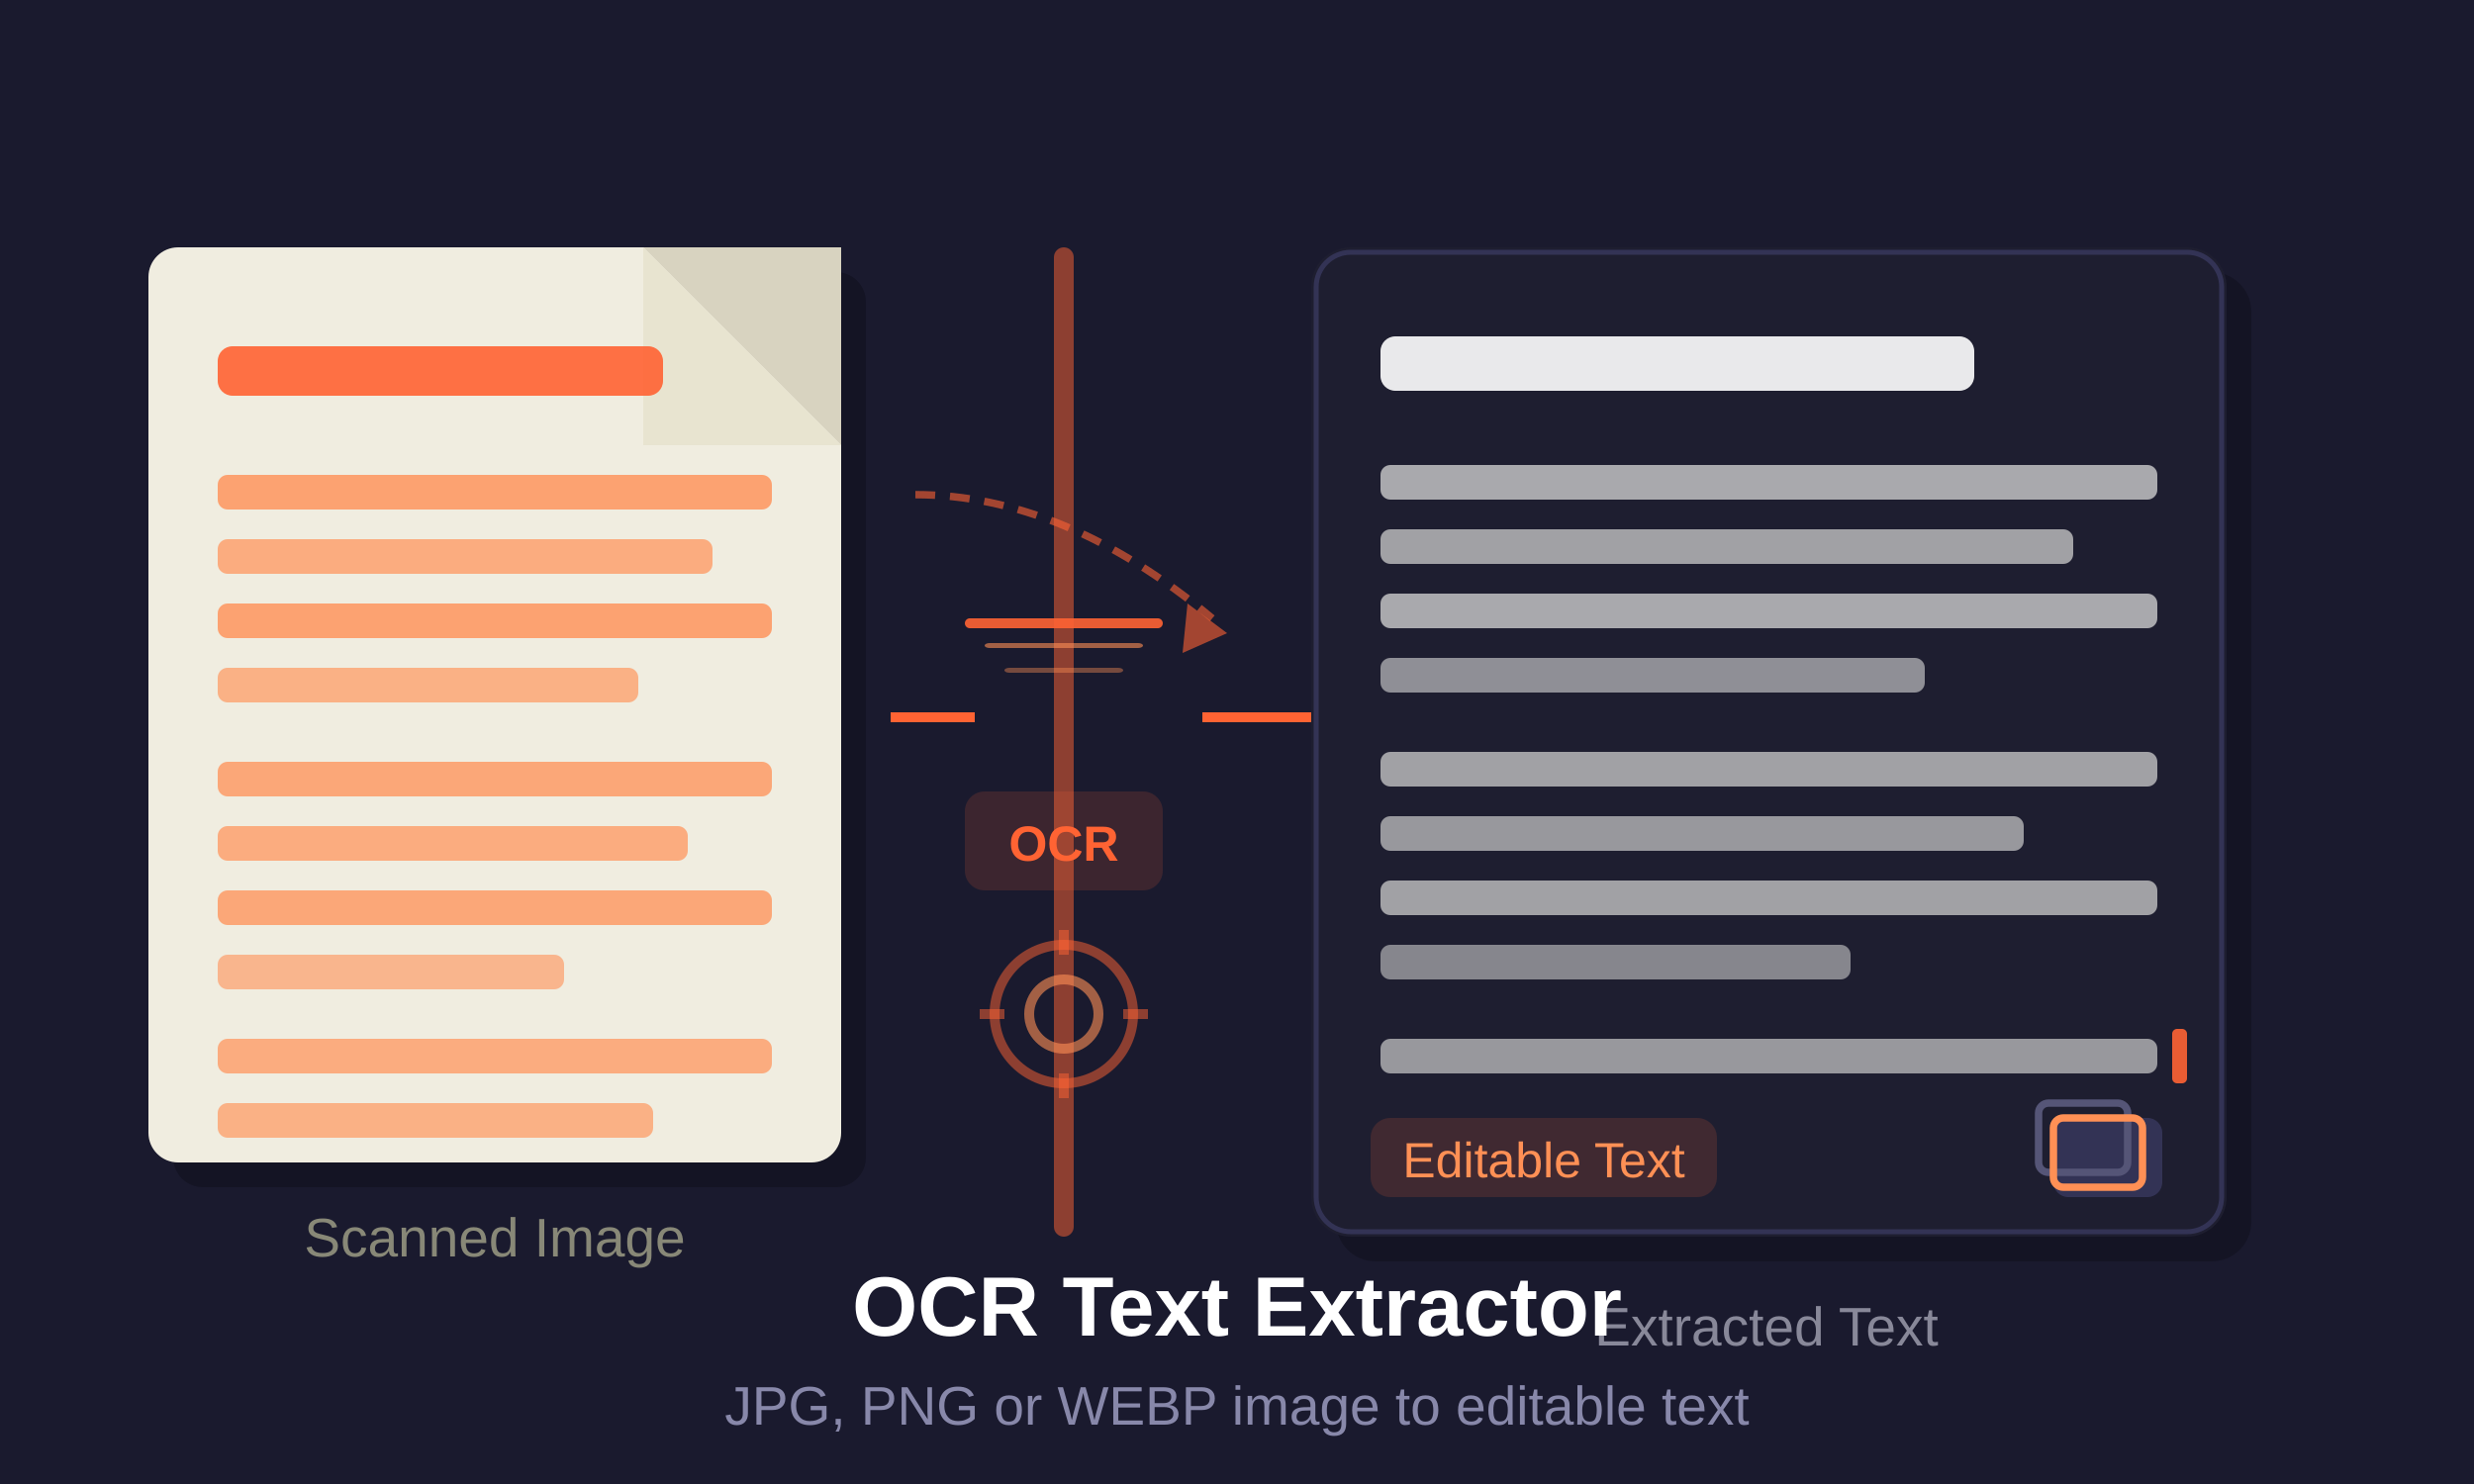
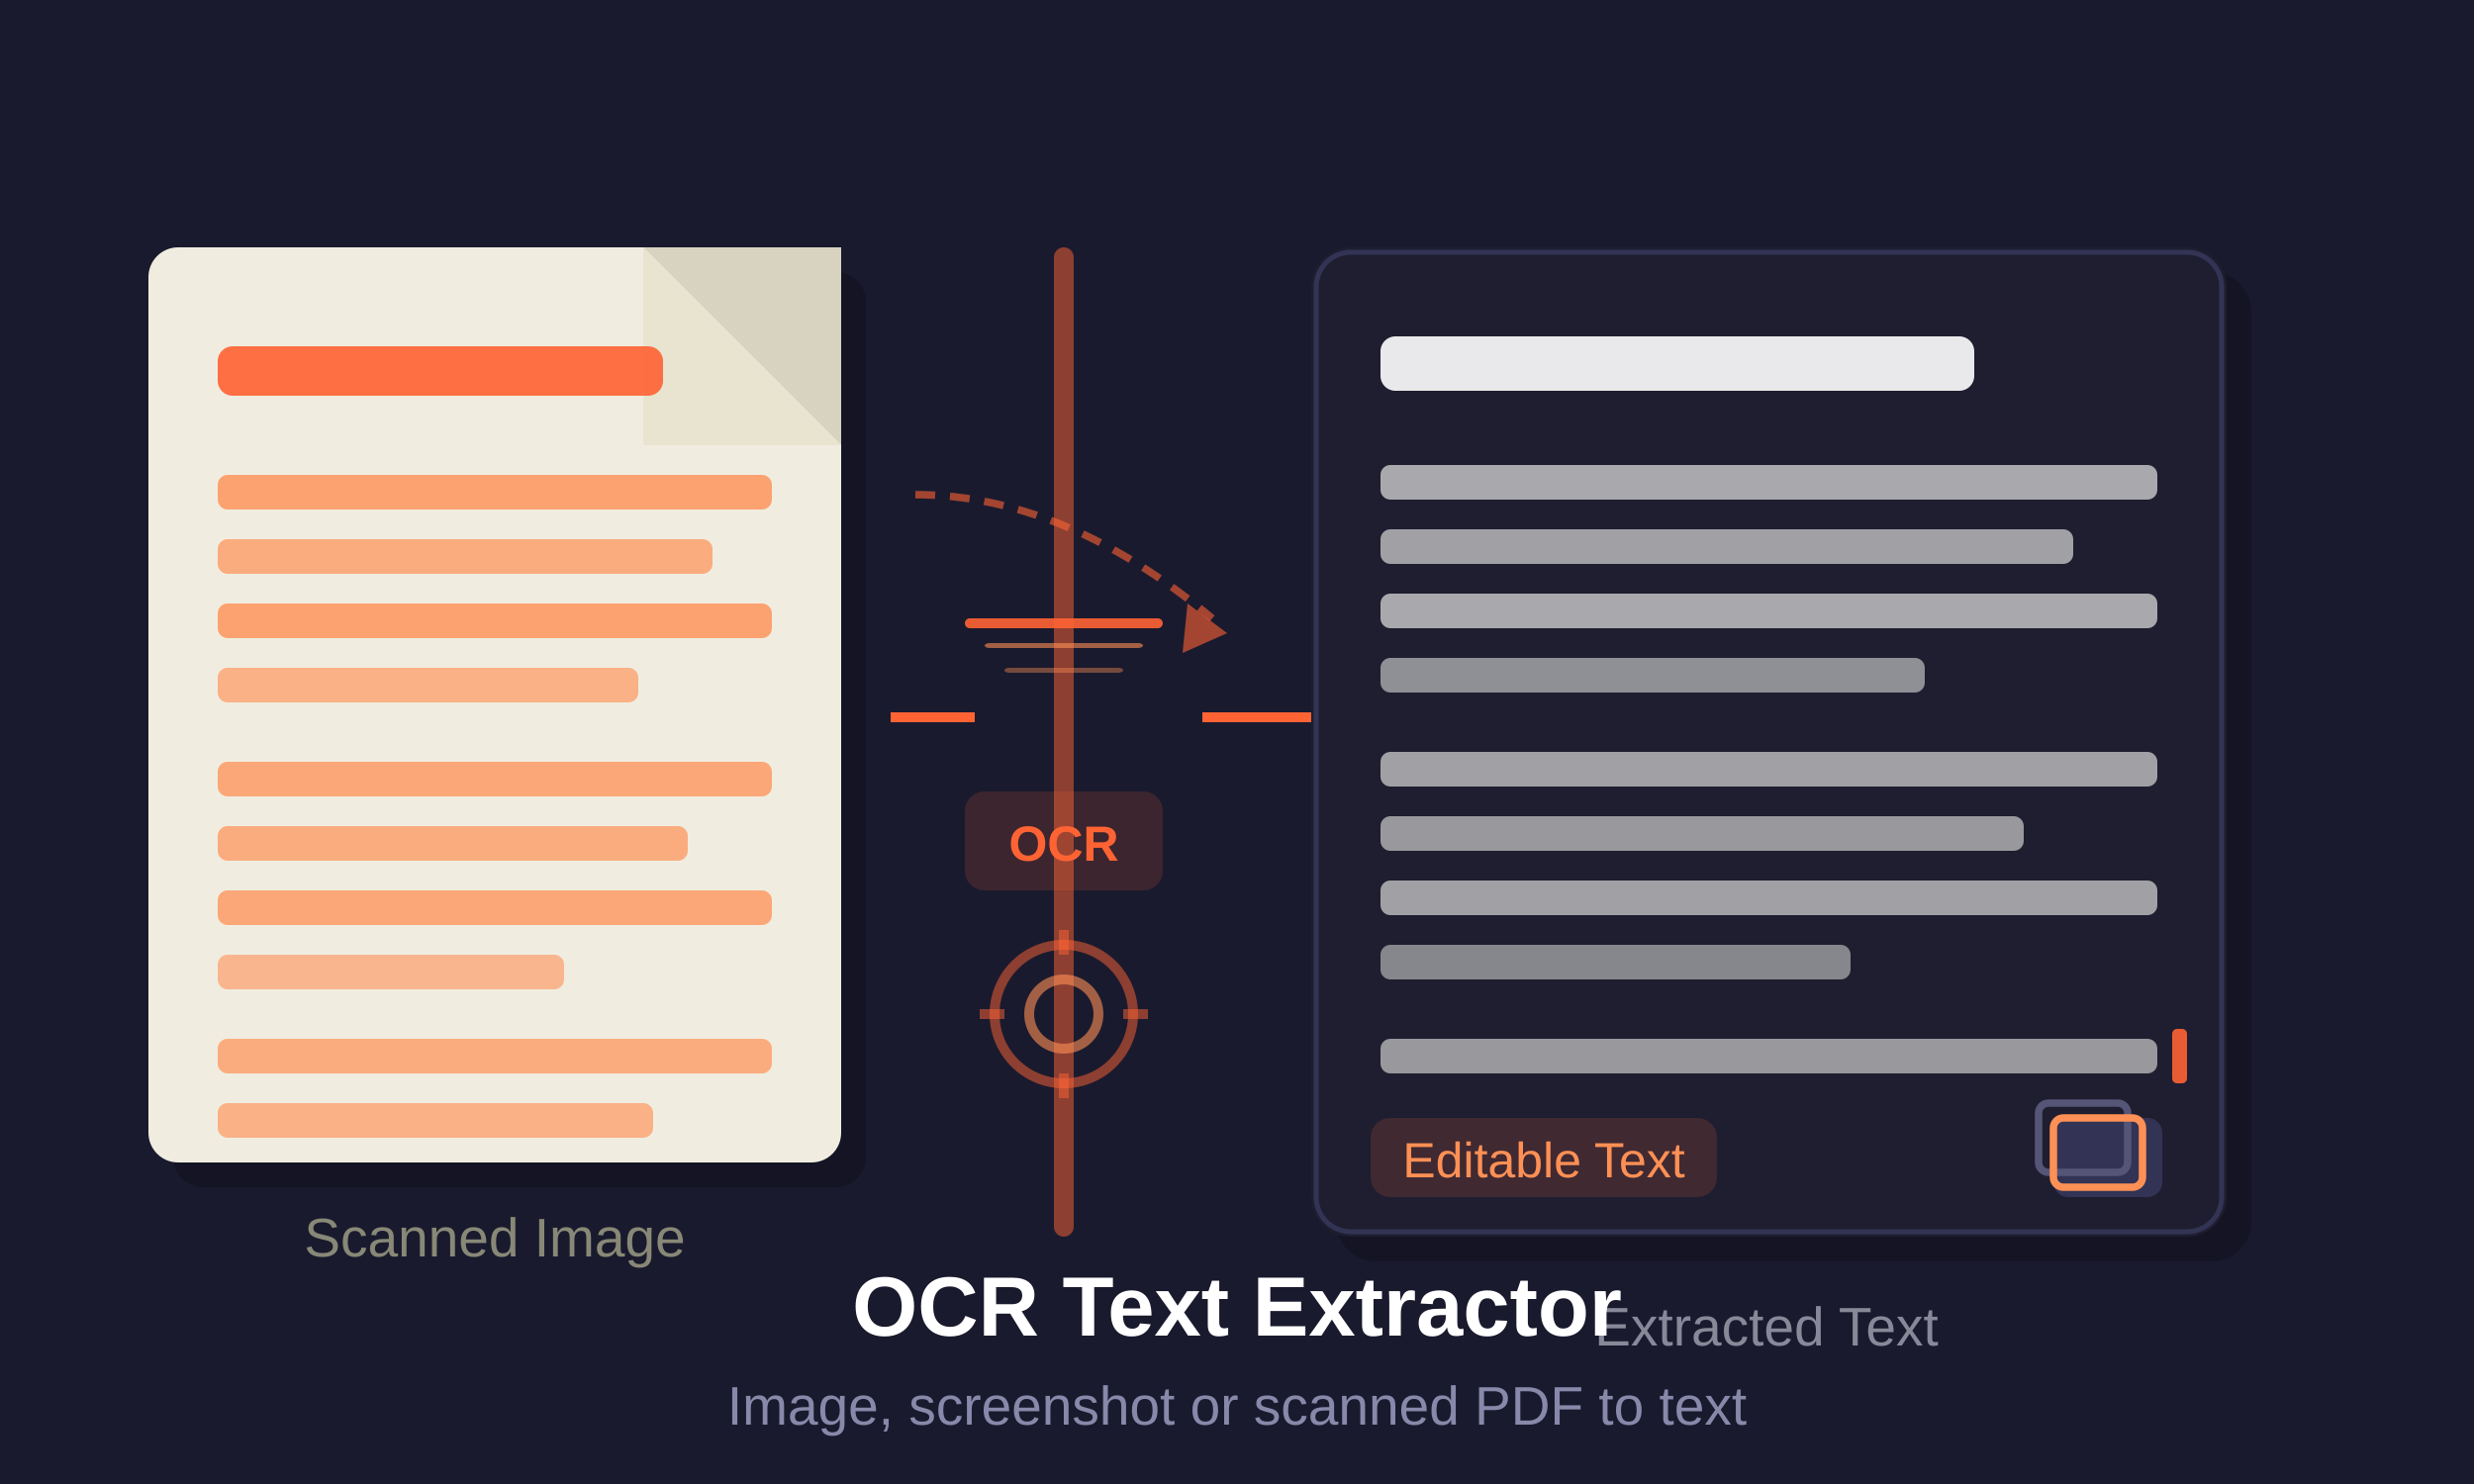
<svg xmlns="http://www.w3.org/2000/svg" viewBox="0 0 500 300">
  <rect width="500" height="300" fill="#1a1a2e" />
  <g transform="translate(30, 50)">
    <rect x="5" y="5" width="140" height="185" rx="6" fill="#0d0d1a" opacity="0.5" />
    <rect width="140" height="185" rx="6" fill="#f0ede0" />
    <polygon points="100,0 140,0 140,40" fill="#d8d3c0" />
    <polygon points="100,0 100,40 140,40" fill="#e8e4d0" />
    <rect x="14" y="20" width="90" height="10" rx="3" fill="#ff6333" opacity="0.9" />
    <rect x="14" y="46" width="112" height="7" rx="2" fill="#ff9055" opacity="0.8" />
    <rect x="14" y="59" width="100" height="7" rx="2" fill="#ff9055" opacity="0.7" />
    <rect x="14" y="72" width="112" height="7" rx="2" fill="#ff9055" opacity="0.8" />
    <rect x="14" y="85" width="85" height="7" rx="2" fill="#ff9055" opacity="0.65" />
    <rect x="14" y="104" width="112" height="7" rx="2" fill="#ff9055" opacity="0.75" />
    <rect x="14" y="117" width="95" height="7" rx="2" fill="#ff9055" opacity="0.7" />
    <rect x="14" y="130" width="112" height="7" rx="2" fill="#ff9055" opacity="0.75" />
    <rect x="14" y="143" width="70" height="7" rx="2" fill="#ff9055" opacity="0.6" />
    <rect x="14" y="160" width="112" height="7" rx="2" fill="#ff9055" opacity="0.7" />
    <rect x="14" y="173" width="88" height="7" rx="2" fill="#ff9055" opacity="0.65" />
    <text x="70" y="204" text-anchor="middle" font-family="Arial, sans-serif" font-size="11" fill="#888877">Scanned Image</text>
  </g>
  <g transform="translate(195, 40)">
    <rect x="18" y="10" width="4" height="200" rx="2" fill="#ff6333" opacity="0.5" />
    <rect x="0" y="85" width="40" height="2" rx="1" fill="#ff6333" opacity="0.9" />
    <rect x="4" y="90" width="32" height="1" rx="1" fill="#ff9055" opacity="0.6" />
    <rect x="8" y="95" width="24" height="1" rx="1" fill="#ff9055" opacity="0.4" />
    <rect x="0" y="120" width="40" height="20" rx="4" fill="#ff6333" opacity="0.15" />
    <text x="20" y="134" text-anchor="middle" font-family="Arial, sans-serif" font-weight="bold" font-size="10" fill="#ff6333">OCR</text>
    <circle cx="20" cy="165" r="14" fill="none" stroke="#ff6333" stroke-width="2" opacity="0.5" />
    <circle cx="20" cy="165" r="7" fill="none" stroke="#ff9055" stroke-width="2" opacity="0.6" />
    <line x1="20" y1="148" x2="20" y2="153" stroke="#ff6333" stroke-width="2" opacity="0.5" />
    <line x1="20" y1="177" x2="20" y2="182" stroke="#ff6333" stroke-width="2" opacity="0.5" />
    <line x1="3" y1="165" x2="8" y2="165" stroke="#ff6333" stroke-width="2" opacity="0.5" />
    <line x1="32" y1="165" x2="37" y2="165" stroke="#ff6333" stroke-width="2" opacity="0.5" />
    <path d="M-10,60 Q20,60 50,85" stroke="#ff6333" stroke-width="1.5" fill="none" stroke-dasharray="4,3" opacity="0.6" />
    <polygon points="45,82 53,88 44,92" fill="#ff6333" opacity="0.6" />
  </g>
  <g transform="translate(265, 50)">
    <rect x="5" y="5" width="185" height="200" rx="8" fill="#0d0d1a" opacity="0.5" />
    <rect width="185" height="200" rx="8" fill="#1e1e30" />
    <rect x="1" y="1" width="183" height="198" rx="7" fill="none" stroke="#333355" stroke-width="1" />
    <rect x="14" y="18" width="120" height="11" rx="3" fill="#ffffff" opacity="0.9" />
    <rect x="14" y="44" width="157" height="7" rx="2" fill="#cccccc" opacity="0.8" />
    <rect x="14" y="57" width="140" height="7" rx="2" fill="#cccccc" opacity="0.75" />
    <rect x="14" y="70" width="157" height="7" rx="2" fill="#cccccc" opacity="0.8" />
    <rect x="14" y="83" width="110" height="7" rx="2" fill="#cccccc" opacity="0.65" />
    <rect x="14" y="102" width="157" height="7" rx="2" fill="#cccccc" opacity="0.75" />
    <rect x="14" y="115" width="130" height="7" rx="2" fill="#cccccc" opacity="0.7" />
    <rect x="14" y="128" width="157" height="7" rx="2" fill="#cccccc" opacity="0.75" />
    <rect x="14" y="141" width="95" height="7" rx="2" fill="#cccccc" opacity="0.6" />
    <rect x="14" y="160" width="157" height="7" rx="2" fill="#cccccc" opacity="0.7" />
    <rect x="174" y="158" width="3" height="11" rx="1" fill="#ff6333" opacity="0.9" />
    <rect x="12" y="176" width="70" height="16" rx="4" fill="#ff6333" opacity="0.15" />
    <text x="47" y="188" text-anchor="middle" font-family="Arial, sans-serif" font-size="10" fill="#ff9055">Editable Text</text>
    <rect x="150" y="176" width="22" height="16" rx="3" fill="#333355" />
    <rect x="147" y="173" width="18" height="14" rx="2" fill="none" stroke="#555577" stroke-width="1.5" />
    <rect x="150" y="176" width="18" height="14" rx="2" fill="none" stroke="#ff9055" stroke-width="1.5" />
    <text x="92" y="222" text-anchor="middle" font-family="Arial, sans-serif" font-size="11" fill="#888899">Extracted Text</text>
  </g>
  <path d="M180,145 L197,145" stroke="#ff6333" stroke-width="2" fill="none" />
  <path d="M243,145 L265,145" stroke="#ff6333" stroke-width="2" fill="none" />
  <text x="250" y="270" text-anchor="middle" font-family="Arial, sans-serif" font-weight="bold" font-size="17" fill="#ffffff">OCR Text Extractor</text>
-   <text x="250" y="288" text-anchor="middle" font-family="Arial, sans-serif" font-size="11" fill="#8888aa">JPG, PNG or WEBP image to editable text</text>
+   <text x="250" y="288" text-anchor="middle" font-family="Arial, sans-serif" font-size="11" fill="#8888aa">Image, screenshot or scanned PDF to text</text>
</svg>
